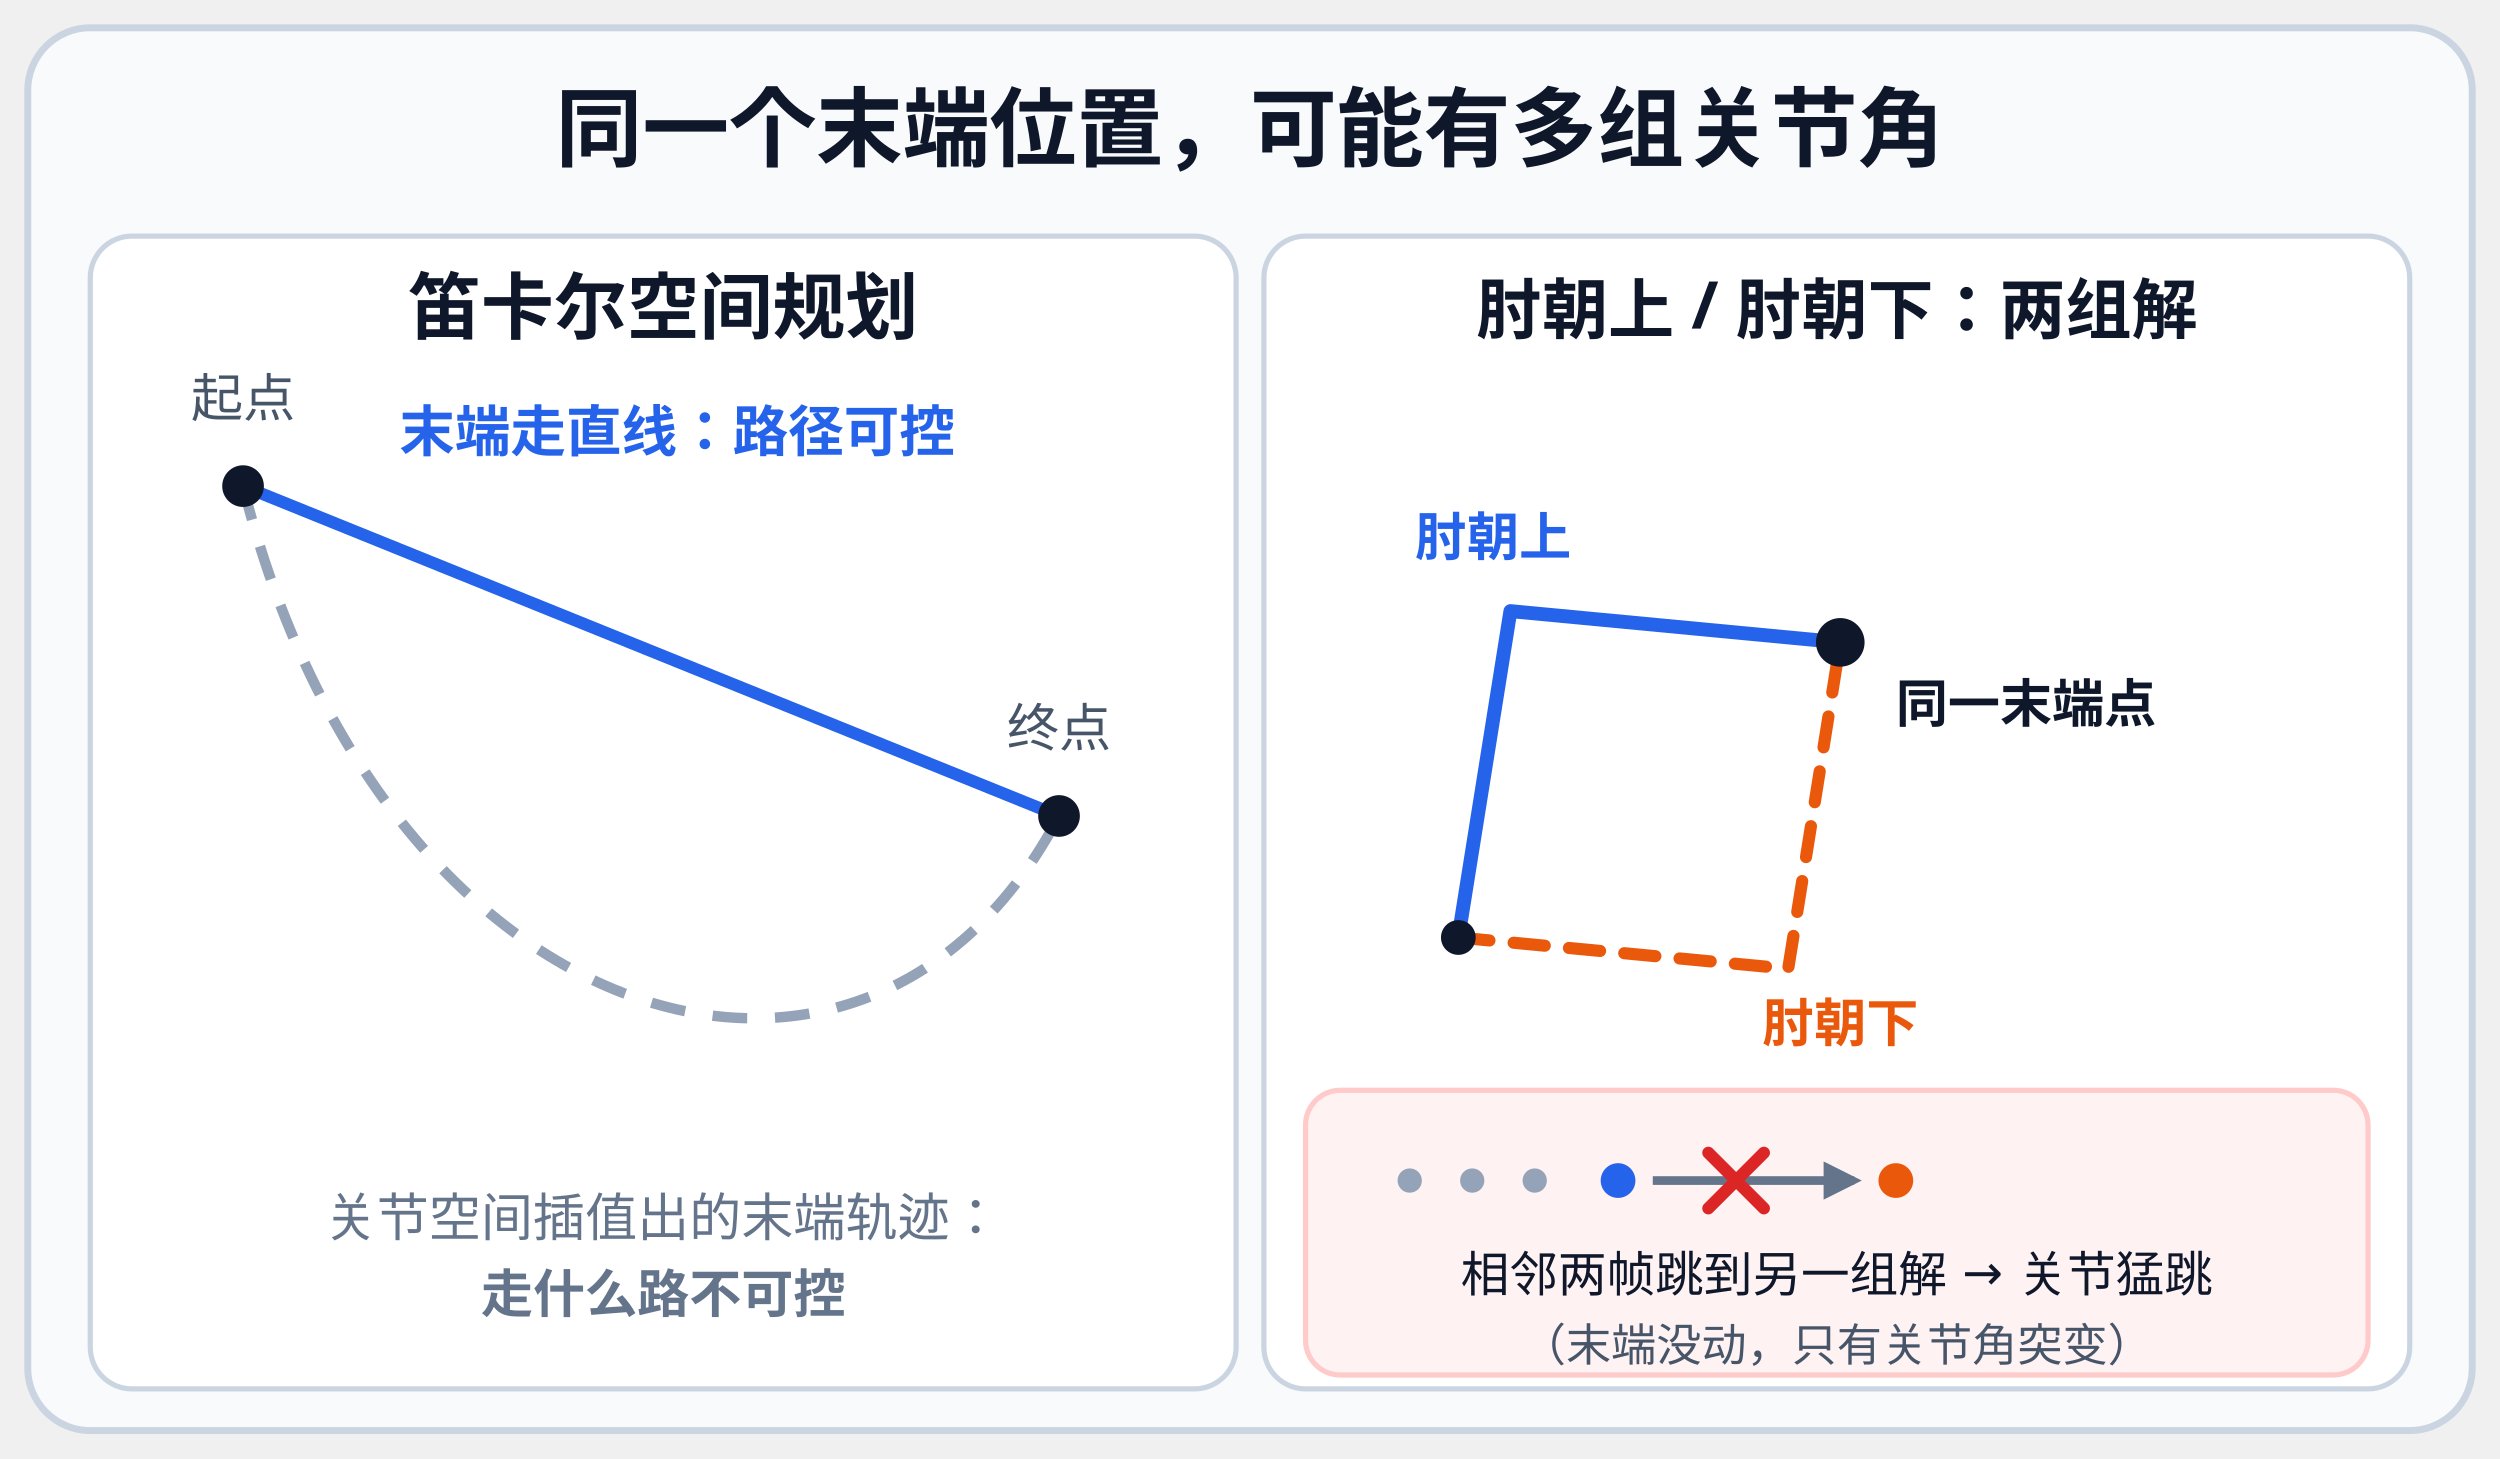
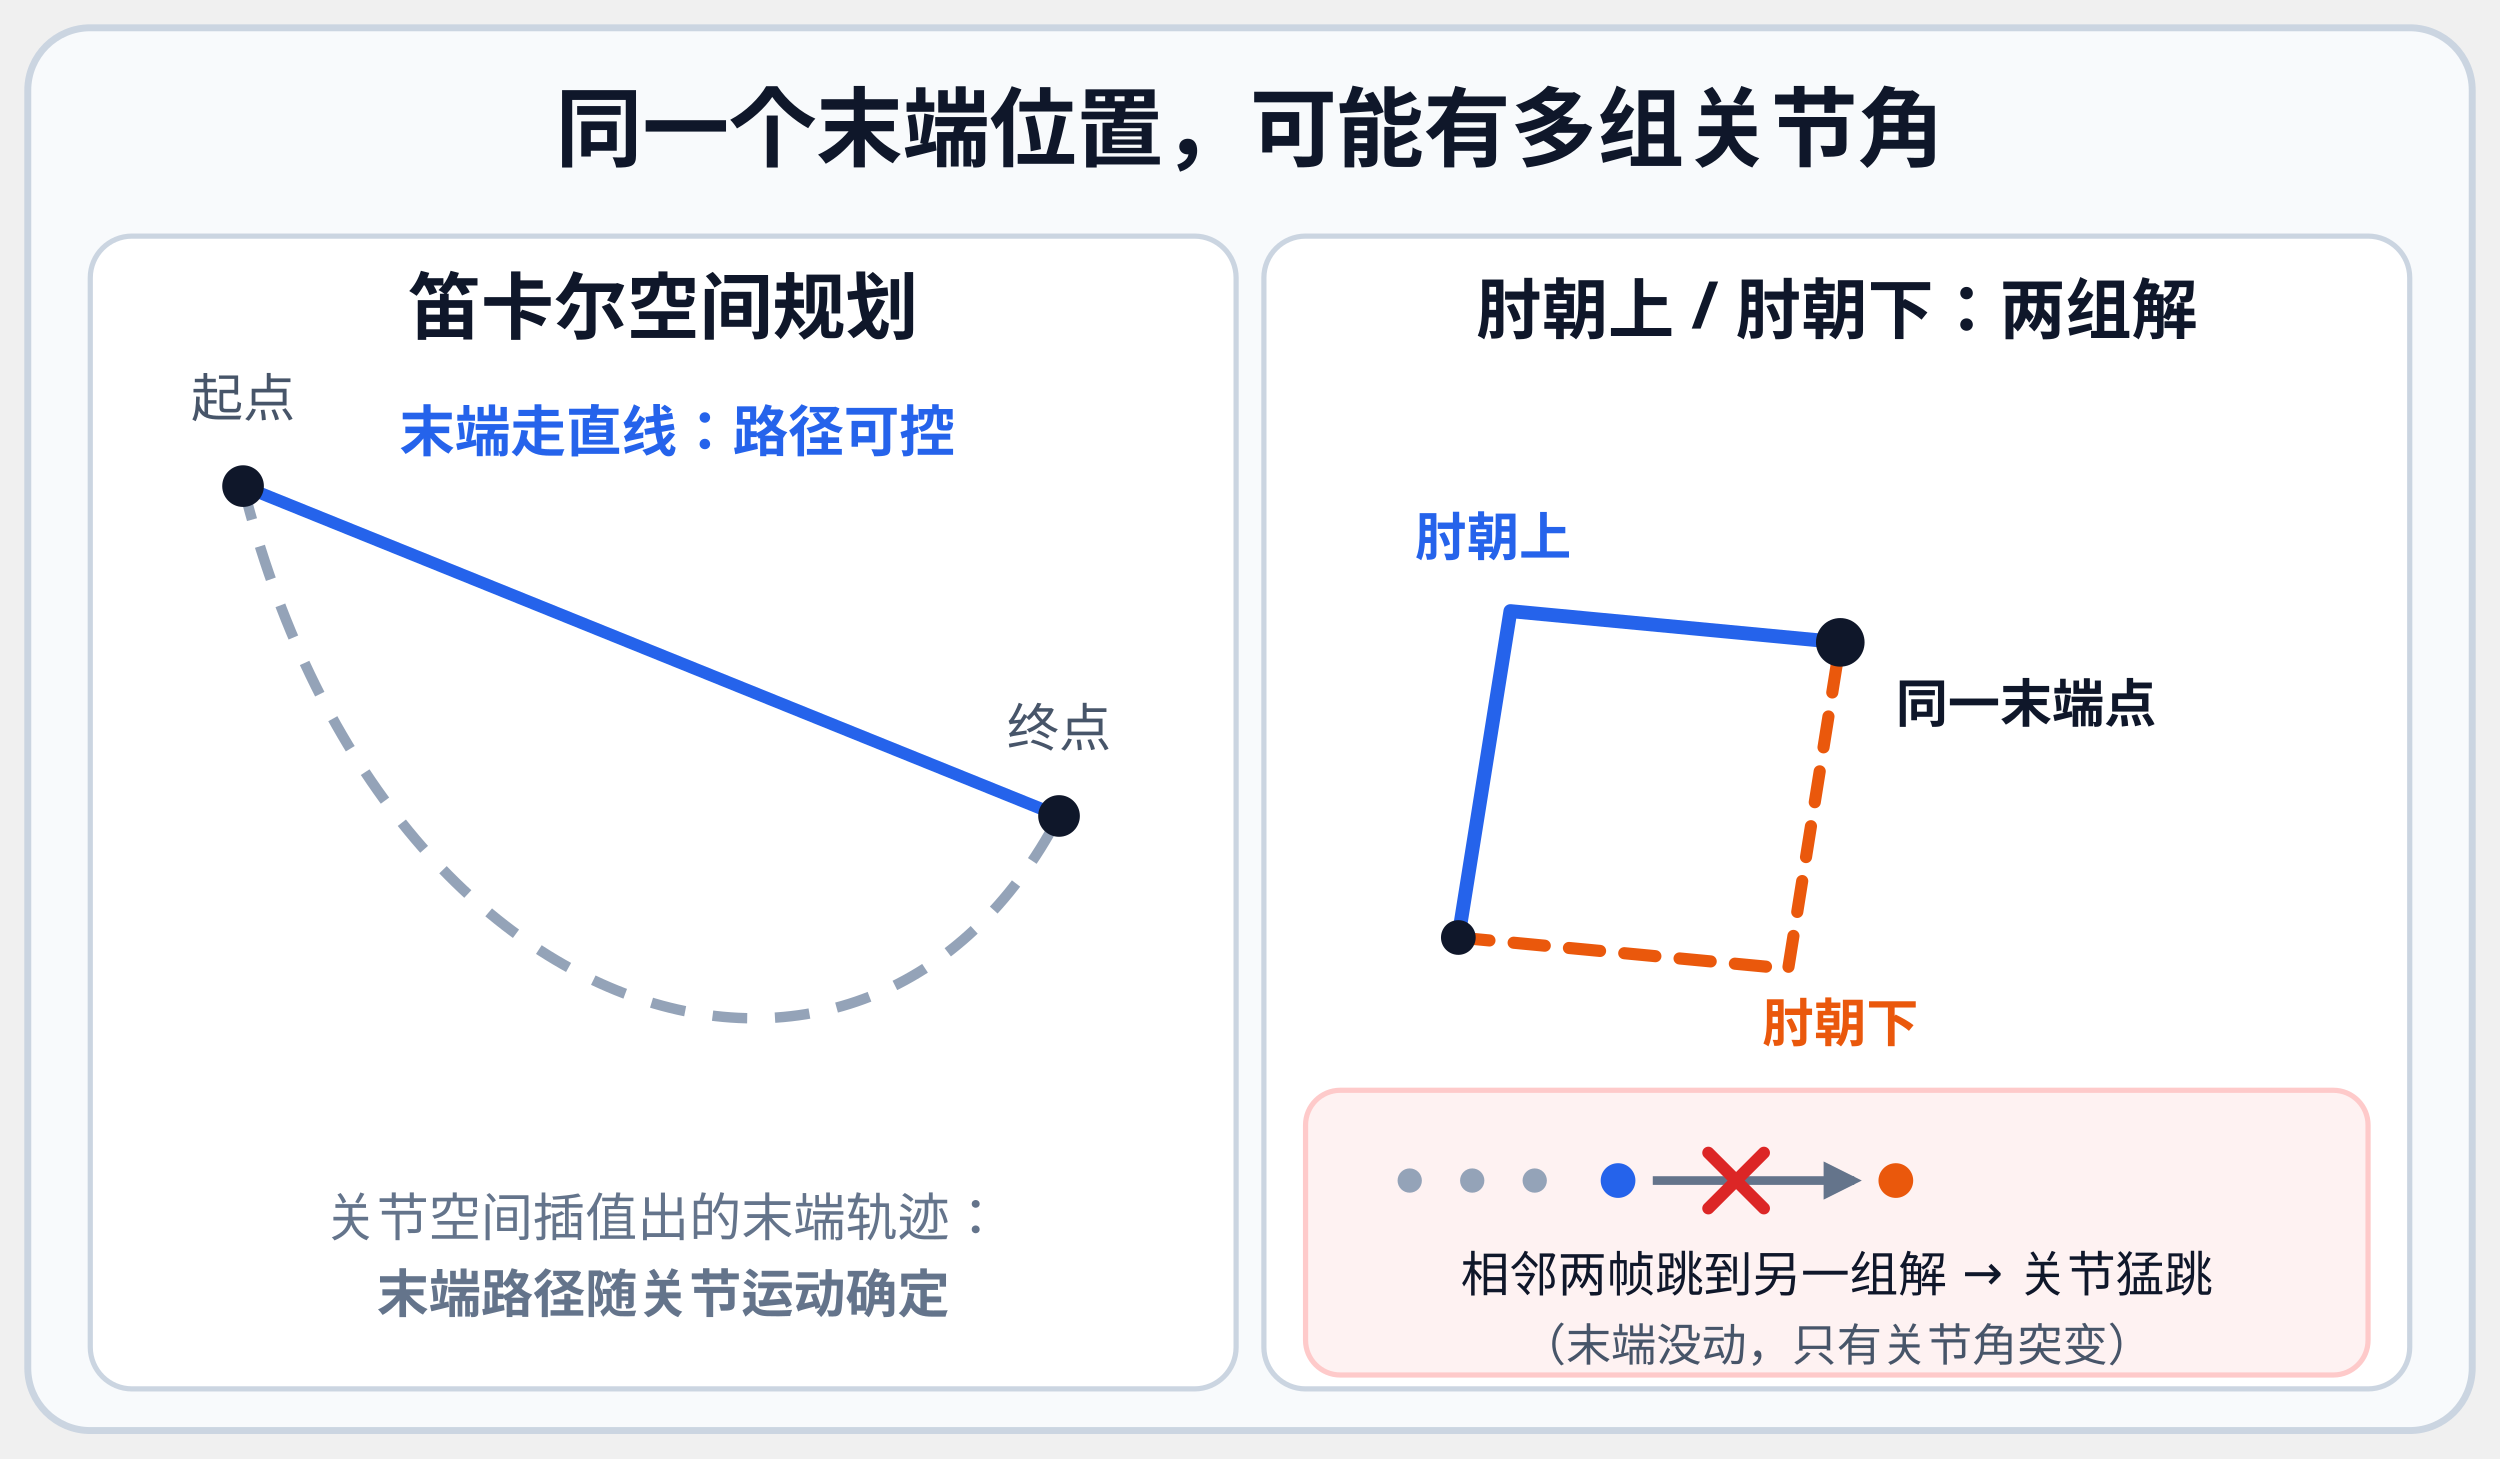
<svg xmlns="http://www.w3.org/2000/svg" width="720" height="420" viewBox="0 0 720 420" role="img" aria-label="关节空间与笛卡尔空间规划、逆运动学多解与分支跳变示意图">
  <defs>
    <marker id="jv-arrow" viewBox="0 0 10 10" refX="8" refY="5" markerWidth="11" markerHeight="11" markerUnits="userSpaceOnUse" orient="auto">
      <path d="M0,0 L10,5 L0,10 z" fill="#64748b" />
    </marker>
  </defs>
  <rect x="8" y="8" width="704" height="404" rx="18" fill="#f8fafc" stroke="#cbd5e1" stroke-width="2" />
  <g font-family="Noto Sans SC, PingFang SC, Microsoft YaHei, sans-serif">
    <text x="360" y="46" text-anchor="middle" font-size="25" font-weight="700" fill="#0f172a">同一个末端位置，可能有多组关节角</text>
    <rect x="26" y="68" width="330" height="332" rx="12" fill="#ffffff" stroke="#cbd5e1" stroke-width="1.5" />
    <text x="191" y="96" text-anchor="middle" font-size="21" font-weight="700" fill="#0f172a">笛卡尔空间规划</text>
    <path d="M 70,140 C 110,300 250,340 305,235" fill="none" stroke="#94a3b8" stroke-width="3" stroke-dasharray="10 8" />
    <line x1="70" y1="140" x2="305" y2="235" stroke="#2563eb" stroke-width="3.5" />
    <circle cx="70" cy="140" r="6" fill="#0f172a" />
    <circle cx="305" cy="235" r="6" fill="#0f172a" />
    <text x="70" y="120" text-anchor="middle" font-size="15" fill="#475569">起点</text>
    <text x="305" y="215" text-anchor="middle" font-size="15" fill="#475569">终点</text>
    <text x="195" y="130" text-anchor="middle" font-size="16" font-weight="700" fill="#2563eb">末端走直线：路径可控</text>
    <text x="191" y="356" text-anchor="middle" font-size="15" fill="#64748b">关节空间插值出的末端轨迹：</text>
-     <text x="191" y="378" text-anchor="middle" font-size="15" font-weight="700" fill="#64748b">走什么路不可控</text>
+     <text x="191" y="378" text-anchor="middle" font-size="15" font-weight="700" fill="#64748b">末端路径随关节运动确定</text>
    <rect x="364" y="68" width="330" height="332" rx="12" fill="#ffffff" stroke="#cbd5e1" stroke-width="1.5" />
    <text x="529" y="96" text-anchor="middle" font-size="19" font-weight="700" fill="#0f172a">肘朝上 / 肘朝下：两组解</text>
    <polyline points="420,270 435,176 530,185" fill="none" stroke="#2563eb" stroke-width="4" stroke-linecap="round" stroke-linejoin="round" />
    <polyline points="420,270 515,279 530,185" fill="none" stroke="#ea580c" stroke-width="3.5" stroke-dasharray="9 7" stroke-linecap="round" stroke-linejoin="round" />
    <circle cx="420" cy="270" r="5" fill="#0f172a" />
    <circle cx="530" cy="185" r="7" fill="#0f172a" />
    <text x="430" y="160" text-anchor="middle" font-size="15" font-weight="700" fill="#2563eb">肘朝上</text>
    <text x="530" y="300" text-anchor="middle" font-size="15" font-weight="700" fill="#ea580c">肘朝下</text>
    <text x="546" y="208" text-anchor="start" font-size="15" font-weight="700" fill="#0f172a">同一末端点</text>
    <rect x="376" y="314" width="306" height="82" rx="10" fill="#fef2f2" stroke="#fecaca" stroke-width="1.5" />
    <circle cx="406" cy="340" r="3.5" fill="#94a3b8" />
    <circle cx="424" cy="340" r="3.5" fill="#94a3b8" />
    <circle cx="442" cy="340" r="3.5" fill="#94a3b8" />
    <circle cx="466" cy="340" r="5" fill="#2563eb" />
    <line x1="476" y1="340" x2="534" y2="340" stroke="#64748b" stroke-width="2.5" marker-end="url(#jv-arrow)" />
    <line x1="492" y1="332" x2="508" y2="348" stroke="#dc2626" stroke-width="3.5" stroke-linecap="round" />
    <line x1="492" y1="348" x2="508" y2="332" stroke="#dc2626" stroke-width="3.5" stroke-linecap="round" />
    <circle cx="546" cy="340" r="5" fill="#ea580c" />
    <text x="529" y="372" text-anchor="middle" font-size="14" fill="#0f172a">相邻两帧跳到另一组解 → 关节猛跳</text>
    <text x="529" y="392" text-anchor="middle" font-size="13" fill="#475569">（末端没动，只有关节角突变）</text>
  </g>
</svg>
